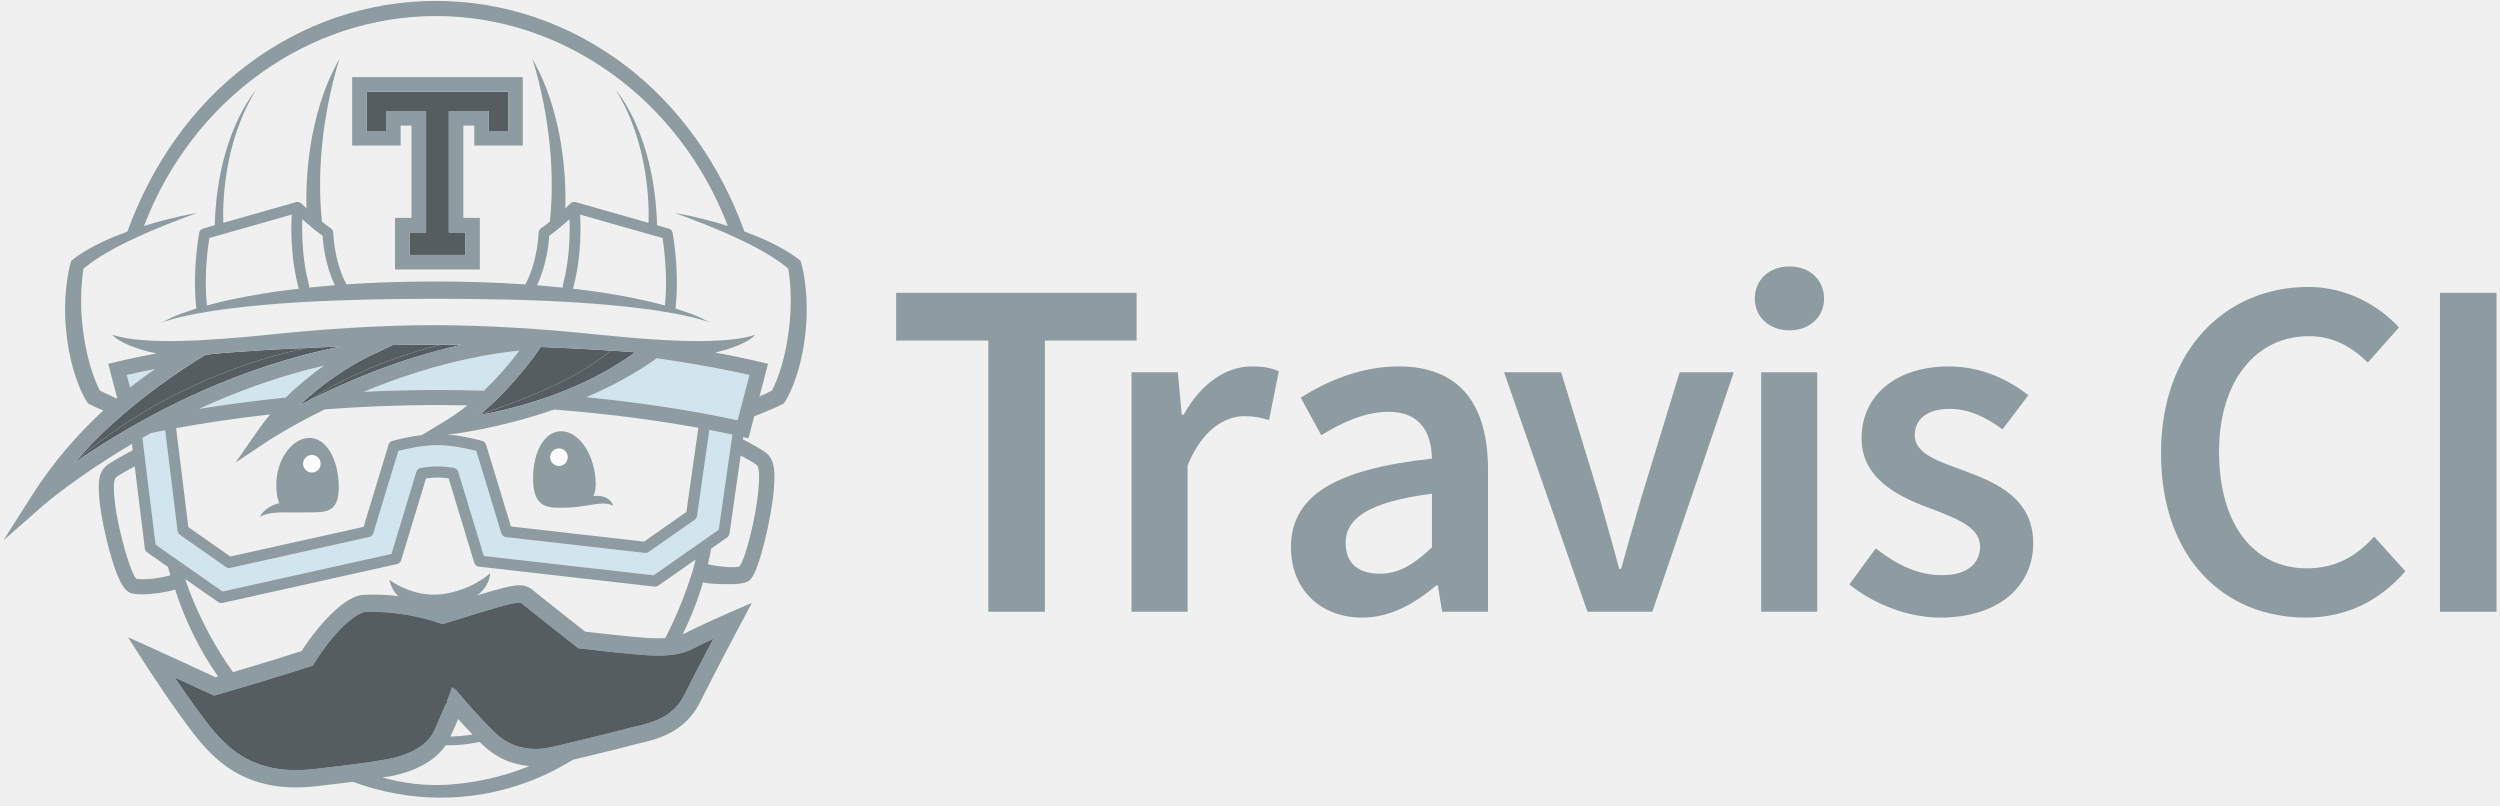
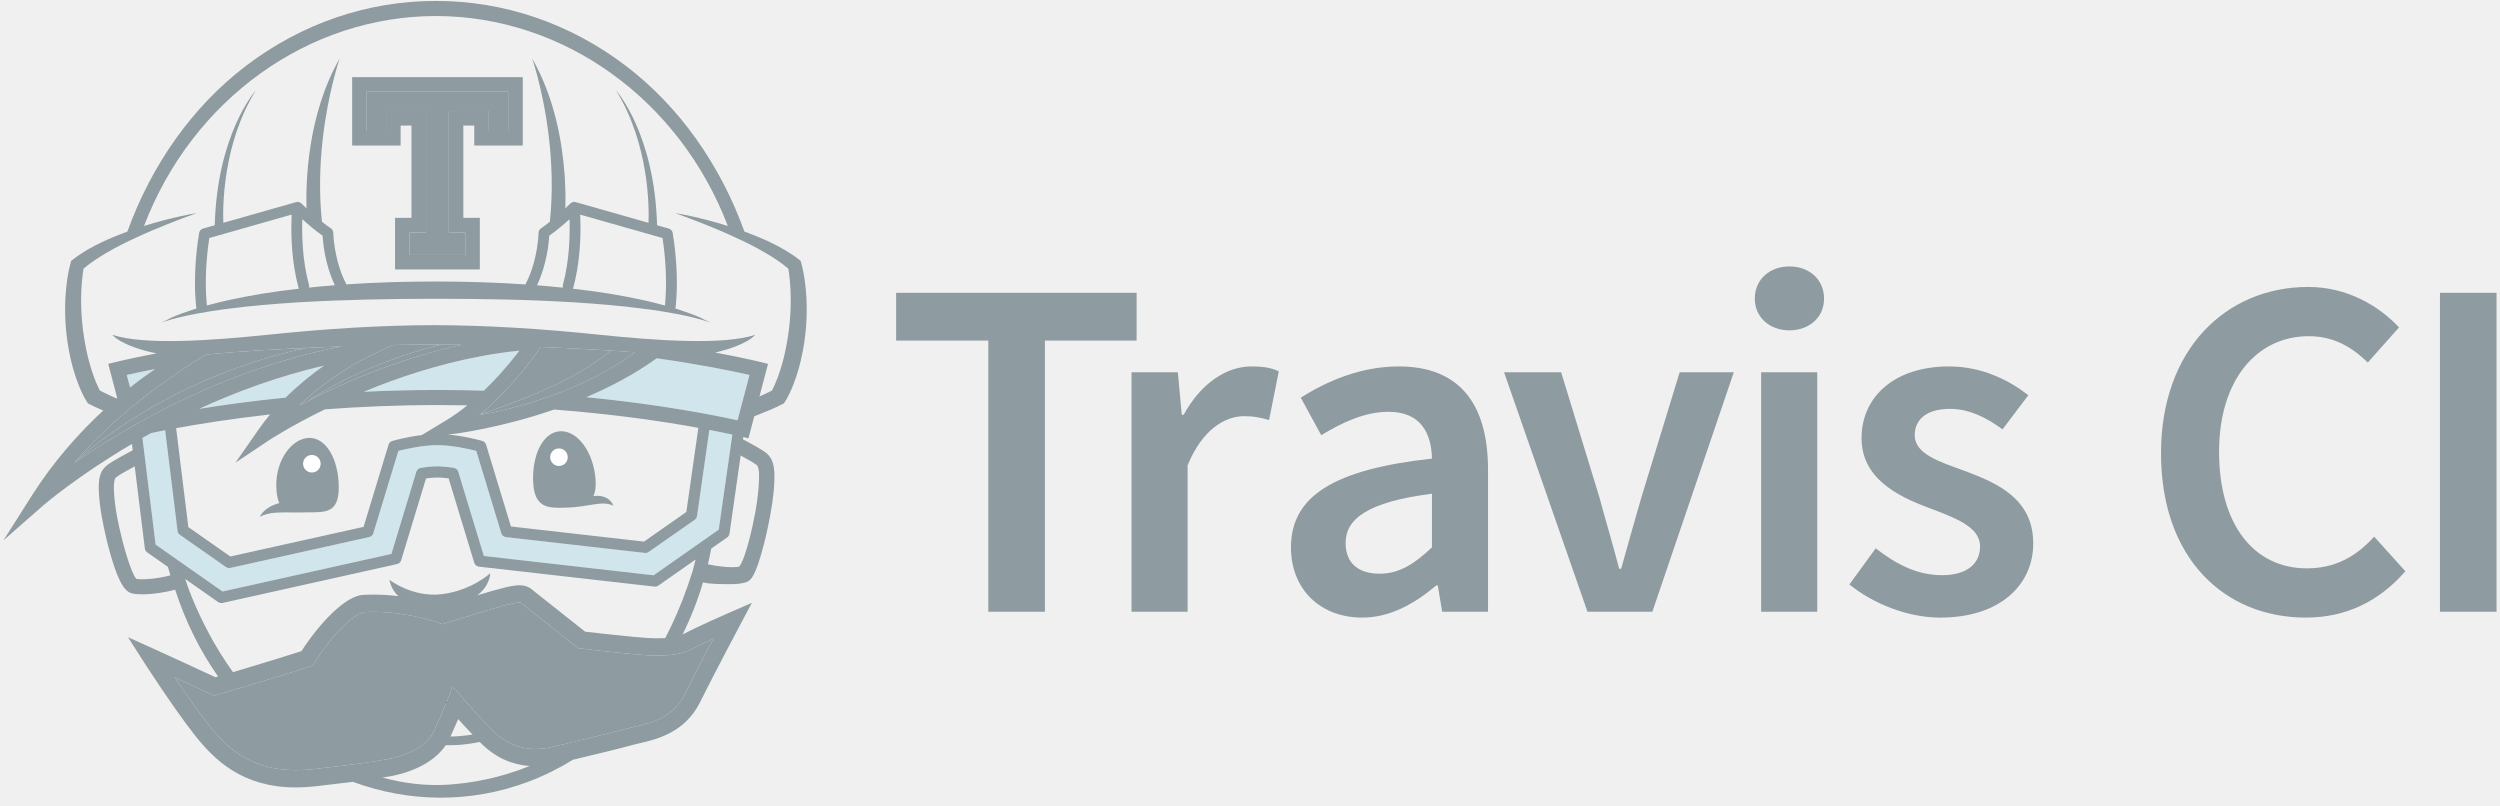
<svg xmlns="http://www.w3.org/2000/svg" enable-background="new 0 0 720 232" height="232" viewBox="0 0 720 232" width="720">
  <path d="m284.634 98.086h-26.543v-13.762h69.249v13.763h-26.409v78.095h-16.297z" fill="#8e9ba0" />
  <path d="m325.878 107.218h13.344l1.119 12.216h.567c4.916-8.988 12.221-13.902 19.524-13.902 3.507 0 5.755.42 7.864 1.408l-2.81 14.043c-2.387-.703-4.215-1.125-7.164-1.125-5.476 0-12.079 3.793-16.295 14.185v42.14h-16.151z" fill="#8e9ba0" />
  <path d="m412.4 132.078c-.143-7.305-3.231-13.482-12.501-13.482-6.884 0-13.348 3.088-19.382 6.739l-5.901-10.817c7.584-4.771 17.276-8.987 28.231-8.987 17.275 0 25.703 10.536 25.703 29.779v40.871h-13.204l-1.259-7.586h-.426c-6.18 5.198-13.204 9.27-21.348 9.27-12.08 0-20.513-8.143-20.513-20.227.005-14.743 12.37-22.471 40.6-25.56zm-15.027 33.147c5.616 0 9.972-2.808 15.027-7.586v-15.449c-18.68 2.39-24.859 7.306-24.859 14.188 0 6.179 4.066 8.847 9.832 8.847z" fill="#8e9ba0" />
  <path d="m433.177 107.218h16.435l10.954 35.816c1.826 6.739 3.935 13.763 5.758 20.786h.564c1.96-7.023 3.933-14.047 5.896-20.786l10.958-35.816h15.59l-23.454 68.964h-18.682z" fill="#8e9ba0" />
  <path d="m505.384 86.007c0-5.477 4.216-9.272 9.972-9.272 5.765 0 9.973 3.796 9.973 9.272 0 5.335-4.208 9.132-9.973 9.132-5.756.001-9.972-3.796-9.972-9.132zm1.827 21.211h16.156v68.964h-16.156z" fill="#8e9ba0" />
  <path d="m540.206 157.922c6.176 4.775 12.08 7.729 19.104 7.729 7.443 0 10.951-3.512 10.951-8.287 0-5.76-7.442-8.288-14.747-11.098-9.133-3.371-19.384-8.566-19.384-20.082 0-12.083 9.691-20.651 25.14-20.651 9.552 0 17.279 3.928 22.898 8.288l-7.442 9.833c-4.775-3.512-9.69-5.899-15.169-5.899-6.884 0-10.119 3.231-10.119 7.584 0 5.335 6.885 7.587 14.328 10.255 9.411 3.508 19.804 8.004 19.804 20.928 0 11.797-9.407 21.348-26.822 21.348-9.412 0-19.385-4.07-26.124-9.551z" fill="#8e9ba0" />
  <path d="m664.793 82.639c11.235 0 20.363 5.477 26.124 11.656l-8.988 10.108c-4.774-4.628-9.972-7.579-16.995-7.579-15.027 0-25.844 12.635-25.844 33.287 0 20.928 9.969 33.572 25.279 33.572 8.146 0 14.188-3.375 19.383-9.133l8.987 9.971c-7.442 8.572-16.994 13.344-28.65 13.344-23.313 0-41.715-16.855-41.715-47.33 0-30.061 18.819-47.896 42.419-47.896z" fill="#8e9ba0" />
  <path d="m702.704 84.324h16.296v91.857h-16.296z" fill="#8e9ba0" />
  <path d="m163.518 131.626c.024 1.401-1.089 2.556-2.49 2.584-1.401.024-2.562-1.095-2.581-2.492-.029-1.401 1.086-2.56 2.486-2.584 1.407-.03 2.565 1.091 2.585 2.492z" fill="#fff" />
  <path d="m92.362 133.492c.035 1.396-1.07 2.564-2.467 2.601-1.407.04-2.575-1.063-2.614-2.471-.035-1.397 1.068-2.571 2.476-2.601 1.395-.039 2.566 1.065 2.605 2.471z" fill="#fff" />
  <path d="m64.104 173.65c-.118.02-.236.035-.354.035h.003c.112.001.231-.015.351-.035z" fill="#fff" />
  <path d="m53.321 166.736c.043.129.089.252.131.379-.041-.124-.086-.248-.124-.373z" fill="#fff" />
  <path d="m61.003 172.122 1.823 1.273-1.823-1.279-5.468-3.828v.004z" fill="#fff" />
  <path d="m198.125 168.553c.205-.589.409-1.178.607-1.775-.2.595-.402 1.186-.607 1.775z" fill="#fff" />
  <path d="m188.788 168.953c-.098.007-.194.005-.289-.008.096.013.191.015.289.008z" fill="#fff" />
  <path d="m205.661 93.444c.06.028.055.026 0 0z" fill="#dfc78b" />
  <path d="m205.266 93.25c.187.092.328.162.396.194-.06-.028-.188-.091-.396-.194z" fill="#dfc78b" />
  <path d="m204.406 92.83c.372.183.655.32.859.42-.236-.116-.542-.265-.859-.42z" fill="#dfc78b" />
  <path d="m204.406 92.83c-.019-.009-.035-.018-.054-.026.019.008.037.017.054.026z" fill="#dfc78b" />
  <path d="m162.795 51.025-.191-.708c.024.357.048.71.068 1.058z" fill="#dfc78b" />
  <path d="m45.415 93.444c-.054.026-.059.028 0 0z" fill="#dfc78b" />
  <path d="m46.671 92.83c.043-.021.086-.042.13-.063-.047.023-.085.041-.13.063z" fill="#dfc78b" />
  <path d="m46.671 92.83c-.318.155-.623.304-.859.42.203-.1.485-.237.859-.42z" fill="#dfc78b" />
  <path d="m45.812 93.25c-.211.103-.336.166-.396.194.067-.032.207-.102.396-.194z" fill="#dfc78b" />
  <path d="m149.597 100.985c-.37.481-.777 1.005-1.213 1.555-2.239 2.828-5.34 6.438-9.013 9.979-4.279-.134-8.672-.208-13.194-.208-7.474 0-14.64.197-21.444.524 9.618-3.986 21.167-7.884 33.677-10.222 3.65-.692 7.388-1.247 11.187-1.628z" fill="#d1e5ed" />
  <path d="m93.332 105.289c-3.437 2.412-7.309 5.487-11.068 9.221-9.622.966-18.021 2.129-24.944 3.248 10.646-4.892 22.799-9.399 36.012-12.469z" fill="#d1e5ed" />
  <path d="m210.924 125.158-3.919 27.385-18.754 13.141-48.91-5.562-7.359-24.248c-.175-.588-.674-1.021-1.282-1.123-1.812-.293-3.412-.437-4.75-.437-1.341 0-2.942.144-4.764.437-.601.104-1.096.535-1.279 1.123l-7.179 23.657-48.634 10.822-19.274-13.501-3.804-30.733c.832-.464 1.675-.931 2.52-1.396 1.195-.258 2.537-.529 4.022-.812l3.58 29.001c.049.45.303.853.675 1.112l13.263 9.291c.267.185.594.289.914.289.119 0 .233-.017.358-.041l39.985-8.896c.139-.034.271-.083.4-.146.367-.201.663-.537.783-.957l7.206-23.707c1.931-.496 6.879-1.655 11.227-1.655 4.339 0 9.287 1.159 11.223 1.655l7.201 23.707c.183.613.722 1.06 1.356 1.133l39.991 4.543c.386.045.78-.061 1.099-.283l13.267-9.275c.358-.258.604-.658.664-1.095l3.542-24.78c2.659.507 4.882.974 6.632 1.351z" fill="#d1e5ed" />
  <path d="m215.861 107.983-3.443 13.06c-7.041-1.555-22.503-4.601-43.551-6.652 6.874-2.932 13.877-6.606 20.275-11.207 12.525 1.768 21.721 3.67 26.719 4.799z" fill="#d1e5ed" />
  <path d="m36.503 107.983.957 3.615c2.679-2.134 5.131-3.902 7.2-5.313-3.372.648-6.122 1.237-8.157 1.698z" fill="#d1e5ed" />
  <path d="m182.942 101.466c-.01-.01-.024-.016-.034-.016-2.309-.172-4.615-.328-6.923-.478 2.308.15 4.614.307 6.923.483.015.001.025.006.034.011z" fill="#a51e28" />
  <path d="m166.035 111.08c5.273-2.334 10.642-5.218 15.747-8.782-5.106 3.563-10.474 6.447-15.747 8.782z" fill="#a51e28" />
-   <path d="m171.542 100.698c-5.271-.297-10.539-.55-15.814-.768-.302.451-.925 1.356-1.816 2.576-2.826 3.822-8.397 10.792-15.536 16.771 5.372-1.703 26.682-8.852 37.477-18.312-1.437-.092-2.873-.184-4.311-.267z" fill="#555d60" />
+   <path d="m171.542 100.698c-5.271-.297-10.539-.55-15.814-.768-.302.451-.925 1.356-1.816 2.576-2.826 3.822-8.397 10.792-15.536 16.771 5.372-1.703 26.682-8.852 37.477-18.312-1.437-.092-2.873-.184-4.311-.267z" fill="#8E9BA0" />
  <path d="m111.588 105.537c-.383.139-.768.278-1.146.418.378-.14.763-.279 1.146-.418z" fill="#a51e28" />
  <path d="m114.025 104.676c-.438.151-.875.303-1.307.456.432-.153.869-.305 1.307-.456z" fill="#a51e28" />
  <path d="m109.23 106.407c-.331.124-.658.248-.985.372.327-.124.654-.249.985-.372z" fill="#a51e28" />
  <path d="m106.944 107.282c-.268.104-.531.208-.797.313.266-.104.53-.208.797-.313z" fill="#a51e28" />
  <path d="m116.612 103.803c-.519.17-1.036.341-1.549.515.513-.173 1.031-.344 1.549-.515z" fill="#a51e28" />
  <path d="m125.445 101.154c-1.872.508-3.717 1.037-5.519 1.59 1.804-.554 3.648-1.082 5.519-1.59z" fill="#a51e28" />
  <path d="m119.927 102.744c-.826.254-1.646.515-2.459.777.813-.263 1.633-.523 2.459-.777z" fill="#a51e28" />
  <path d="m102.573 109.048c-.026.011-.054.022-.079.033.026-.011.053-.022.079-.033z" fill="#a51e28" />
  <path d="m104.724 108.165c-.18.071-.354.144-.532.217.177-.073.352-.146.532-.217z" fill="#a51e28" />
-   <path d="m132.919 99.307c.008-.002.016-.003.023-.005-2.675-.035-5.35-.064-8.019-.074h-.005c-3.932.01-7.855.06-11.787.129l-7.25 3.437c-.011 0-.055.025-.107.06-1.091.53-10.608 5.333-19.569 13.901.784-.413 1.615-.841 2.471-1.275 4.901-3.293 17.972-11.091 38.296-16.231 1.983.012 3.966.024 5.947.058z" fill="#555d60" />
-   <path d="m88.367 100.183c-3.357.155-6.715.327-10.069.516-3.889.218-7.766.48-11.64.772-1.932.148-3.867.313-5.783.515-.556.054-1.1.114-1.645.184-5.062 3.025-24.436 15.188-37.747 31.105.229-.275.466-.549.701-.822 24.643-21.023 51.661-29.207 66.183-32.27z" fill="#555d60" />
+   <path d="m132.919 99.307c.008-.002.016-.003.023-.005-2.675-.035-5.35-.064-8.019-.074h-.005c-3.932.01-7.855.06-11.787.129l-7.25 3.437c-.011 0-.055.025-.107.06-1.091.53-10.608 5.333-19.569 13.901.784-.413 1.615-.841 2.471-1.275 4.901-3.293 17.972-11.091 38.296-16.231 1.983.012 3.966.024 5.947.058z" fill="#8E9BA0" />
+   <path d="m88.367 100.183c-3.357.155-6.715.327-10.069.516-3.889.218-7.766.48-11.64.772-1.932.148-3.867.313-5.783.515-.556.054-1.1.114-1.645.184-5.062 3.025-24.436 15.188-37.747 31.105.229-.275.466-.549.701-.822 24.643-21.023 51.661-29.207 66.183-32.27z" fill="#8E9BA0" />
  <path d="m82.163 103.747c-26.62 7.875-48.152 20.821-60.68 29.528 12.532-8.709 34.06-21.654 60.68-29.528z" fill="#a51e28" />
  <path d="m84.756 103c4.427-1.238 8.988-2.327 13.668-3.229-.011.001-.021.001-.031.001-4.664.906-9.22 1.989-13.637 3.228z" fill="#a51e28" />
  <path d="m197.729 191.473s-.004.006-.008.012c-.001.002-.002.002-.003.004.003-.009.007-.01.011-.016z" fill="#a51e28" />
  <path d="m203.481 184.869c.138-.062.272-.127.41-.189-.137.064-.272.125-.41.189z" fill="#a51e28" />
  <path d="m204.403 184.439c.084-.039.167-.078.251-.117-.084.039-.167.078-.251.117z" fill="#a51e28" />
  <path d="m201.868 185.643c.185-.092.373-.18.564-.271-.191.091-.379.179-.564.271z" fill="#a51e28" />
  <path d="m201.146 185.996c.194-.096.396-.193.598-.293-.205.1-.403.197-.598.293z" fill="#a51e28" />
  <path d="m202.646 185.268c.167-.08.336-.16.504-.24-.169.079-.336.16-.504.24z" fill="#a51e28" />
  <path d="m199.858 186.645c.043-.021.085-.045.129-.065-.042.02-.087.043-.129.065z" fill="#a51e28" />
  <path d="m199.987 186.578c.128-.066.257-.131.391-.199-.135.068-.263.133-.391.199z" fill="#a51e28" />
  <path d="m200.378 186.379c.229-.115.462-.23.706-.352-.244.121-.48.237-.706.352z" fill="#a51e28" />
-   <path d="m140.782 37.728h5.572v-11.321h-6.083-11.014-23.647v11.321h5.572v-5.75h11.522v34.959h-4.743v6.488h16.04v-6.488h-4.744v-34.959h11.525z" fill="#555d60" />
+   <path d="m140.782 37.728h5.572v-11.321h-6.083-11.014-23.647v11.321h5.572v-5.75h11.522v34.959h-4.743v6.488h16.04v-6.488h-4.744v-34.959h11.525z" fill="#8E9BA0" />
  <path d="m166.035 111.08c-10.724 4.748-21.054 7.218-27.972 8.462 6.918-1.242 17.248-3.713 27.972-8.462z" fill="#88162b" />
  <path d="m138.375 119.277c-.105.088-.207.177-.312.265.105-.088.207-.177.312-.265z" fill="#88162b" />
  <path d="m175.853 100.964c.044.004.089.006.133.009-.045-.003-.089-.006-.133-.009z" fill="#88162b" />
  <path d="m182.942 101.466c-.387.272-.768.559-1.16.831.398-.272.774-.564 1.16-.831z" fill="#88162b" />
-   <path d="m182.942 101.466c-.01-.005-.02-.01-.034-.01-2.309-.176-4.615-.333-6.923-.483-.044-.003-.089-.005-.134-.008-10.795 9.461-32.104 16.609-37.477 18.312-.105.088-.207.177-.312.265 6.918-1.245 17.248-3.715 27.972-8.462 5.272-2.335 10.641-5.218 15.747-8.782.394-.273.775-.56 1.161-.832z" fill="#555d60" />
+   <path d="m182.942 101.466c-.01-.005-.02-.01-.034-.01-2.309-.176-4.615-.333-6.923-.483-.044-.003-.089-.005-.134-.008-10.795 9.461-32.104 16.609-37.477 18.312-.105.088-.207.177-.312.265 6.918-1.245 17.248-3.715 27.972-8.462 5.272-2.335 10.641-5.218 15.747-8.782.394-.273.775-.56 1.161-.832z" fill="#8E9BA0" />
  <path d="m88.667 115.484c3.931-2 8.593-4.21 13.827-6.403-5.233 2.192-9.89 4.397-13.818 6.397-.003.002-.007.004-.009.006z" fill="#88162b" />
  <path d="m115.063 104.318c-.348.119-.692.239-1.038.358.345-.119.691-.239 1.038-.358z" fill="#88162b" />
  <path d="m132.919 99.307c-2.543.56-5.032 1.184-7.474 1.847 2.448-.665 4.945-1.289 7.497-1.847-.007 0-.015 0-.023 0z" fill="#88162b" />
  <path d="m117.468 103.521c-.288.093-.569.188-.855.282.285-.094.568-.189.855-.282z" fill="#88162b" />
  <path d="m110.441 105.955c-.407.149-.811.3-1.211.452.401-.152.804-.303 1.211-.452z" fill="#88162b" />
  <path d="m108.245 106.779c-.437.167-.871.335-1.301.503.429-.168.865-.336 1.301-.503z" fill="#88162b" />
  <path d="m106.147 107.595c-.478.19-.954.378-1.424.569.47-.19.947-.379 1.424-.569z" fill="#88162b" />
  <path d="m104.191 108.381c-.544.222-1.086.444-1.618.667.532-.222 1.075-.445 1.618-.667z" fill="#88162b" />
  <path d="m112.719 105.131c-.38.135-.754.27-1.131.406.377-.136.751-.271 1.131-.406z" fill="#88162b" />
-   <path d="m126.972 99.248c-20.324 5.14-33.395 12.938-38.296 16.231 3.929-2 8.585-4.206 13.818-6.397.025-.011.053-.022.079-.033.532-.222 1.074-.445 1.618-.667.178-.073.353-.146.532-.217.47-.191.946-.379 1.424-.569.266-.104.529-.208.797-.313.43-.168.864-.336 1.301-.503.327-.124.654-.249.985-.372.4-.152.804-.303 1.211-.452.379-.14.764-.279 1.146-.418.377-.136.751-.271 1.131-.406.432-.152.868-.304 1.307-.456.346-.119.69-.239 1.038-.358.513-.173 1.03-.344 1.549-.515.286-.094.567-.189.855-.282.813-.263 1.633-.523 2.459-.777 1.802-.553 3.646-1.082 5.519-1.59 2.441-.664 4.931-1.287 7.474-1.847-1.981-.034-3.964-.046-5.947-.059z" fill="#555d60" />
+   <path d="m126.972 99.248c-20.324 5.14-33.395 12.938-38.296 16.231 3.929-2 8.585-4.206 13.818-6.397.025-.011.053-.022.079-.033.532-.222 1.074-.445 1.618-.667.178-.073.353-.146.532-.217.47-.191.946-.379 1.424-.569.266-.104.529-.208.797-.313.43-.168.864-.336 1.301-.503.327-.124.654-.249.985-.372.4-.152.804-.303 1.211-.452.379-.14.764-.279 1.146-.418.377-.136.751-.271 1.131-.406.432-.152.868-.304 1.307-.456.346-.119.69-.239 1.038-.358.513-.173 1.03-.344 1.549-.515.286-.094.567-.189.855-.282.813-.263 1.633-.523 2.459-.777 1.802-.553 3.646-1.082 5.519-1.59 2.441-.664 4.931-1.287 7.474-1.847-1.981-.034-3.964-.046-5.947-.059z" fill="#8E9BA0" />
  <path d="m98.424 99.767c-3.35.121-6.701.26-10.055.415-.001 0-.002.001-.002.001 3.343-.154 6.686-.291 10.025-.41.011-.002.021-.005.032-.006z" fill="#88162b" />
-   <path d="m88.367 100.183c-14.522 3.063-41.54 11.247-66.183 32.27-.235.273-.472.546-.701.822 12.527-8.707 34.06-21.653 60.68-29.528.858-.254 1.724-.502 2.593-.746 4.417-1.24 8.974-2.322 13.637-3.228-3.34.119-6.683.256-10.026.41z" fill="#555d60" />
+   <path d="m88.367 100.183c-14.522 3.063-41.54 11.247-66.183 32.27-.235.273-.472.546-.701.822 12.527-8.707 34.06-21.653 60.68-29.528.858-.254 1.724-.502 2.593-.746 4.417-1.24 8.974-2.322 13.637-3.228-3.34.119-6.683.256-10.026.41z" fill="#8E9BA0" />
  <g fill="#88162b">
    <path d="m201.084 186.027c.021-.01.041-.021.062-.031-.021.012-.042.022-.062.031z" />
    <path d="m204.467 185.807c.22-.416.43-.82.639-1.217 0 0-.001 0-.001.002-.209.392-.422.803-.638 1.215z" />
    <path d="m201.743 185.703c.042-.02.084-.041.125-.061-.041.02-.083.042-.125.061z" />
    <path d="m131.385 198.79 1.736 2.065-1.725-2.057z" />
    <path d="m204.467 185.807c-1.361 2.598-2.891 5.541-4.362 8.403 1.472-2.862 3-5.802 4.362-8.403z" />
    <path d="m183.01 209.234c-.795.182-1.543.354-2.221.549.678-.193 1.431-.367 2.221-.549z" />
    <path d="m183.01 209.234c4.559-1.051 10.797-2.502 14.095-9.121-3.302 6.619-9.537 8.069-14.095 9.121z" />
    <path d="m197.721 191.482.004-.005-.006.007z" />
    <path d="m200.104 194.21c-1.058 2.062-2.087 4.08-3 5.904.914-1.822 1.943-3.843 3-5.904z" />
    <path d="m203.892 184.68c.168-.08.34-.16.512-.24-.173.08-.344.16-.512.24z" />
    <path d="m133.319 201.091c.88 1.035 4.566 5.313 8.944 9.657 3.332 3.301 7.349 4.969 11.963 4.969-4.61 0-8.631-1.668-11.963-4.973-4.377-4.342-8.064-8.618-8.944-9.653z" />
    <path d="m202.433 185.371c.072-.035.145-.068.214-.104-.07.036-.142.069-.214.104z" />
    <path d="m204.654 184.322c.26-.121.521-.242.78-.359-.258.117-.52.238-.78.359z" />
    <path d="m203.15 185.027c.111-.053.221-.105.331-.158-.11.053-.219.106-.331.158z" />
    <path d="m159.129 215.111c1.551-.375 3.23-.783 4.953-1.193 5.112-1.221 10.774-2.576 14.535-3.553-3.761.977-9.423 2.33-14.535 3.549-1.723.414-3.407.816-4.953 1.197z" />
    <path d="m50.302 195.098c.892 1.315 1.869 2.743 2.884 4.2-1.011-1.455-1.984-2.881-2.873-4.196-.003-.002-.007-.002-.011-.004z" />
    <path d="m130.001 198.6-.003.002h.001z" />
    <path d="m130.001 198.604-.002-.002-1.112 2.987z" />
    <path d="m57.716 205.634c-1.515-2.045-3.062-4.221-4.53-6.336 1.466 2.115 3.013 4.293 4.53 6.336z" />
    <path d="m85.23 221.805c1.649 0 3.402-.096 5.204-.305-1.801.203-3.557.305-5.206.305z" />
    <path d="m59.739 208.305c-.658-.847-1.339-1.748-2.023-2.671.685.925 1.362 1.824 2.02 2.671 5.452 7.016 12.322 13.5 25.49 13.5h.002c-13.171 0-20.036-6.485-25.489-13.5z" />
    <path d="m118.616 216.426c2.609-1.266 5.176-3.168 6.432-5.982 3.17-7.096 3.814-8.785 3.839-8.854-.024.062-.669 1.758-3.839 8.85-1.256 2.814-3.822 4.718-6.432 5.986z" />
    <path d="m110.39 218.844c.164-.021.331-.045.509-.066.059-.006 3.932-.506 7.718-2.352-3.786 1.842-7.658 2.34-7.723 2.346-.176.023-.342.048-.504.072z" />
    <path d="m92.797 221.23c11.454-1.318 14.596-1.873 16.34-2.176.452-.082.837-.148 1.253-.212-.417.062-.802.13-1.253.207-1.744.303-4.886.863-16.34 2.181z" />
    <path d="m66.996 209.16.009.01-.008-.008z" />
  </g>
  <path d="m133.319 201.091c.88 1.035 4.566 5.313 8.944 9.657 3.332 3.301 7.349 4.969 11.963 4.969-4.61 0-8.631-1.668-11.963-4.973-4.377-4.342-8.064-8.618-8.944-9.653z" fill="#07090a" />
  <path d="m57.716 205.634c-1.515-2.045-3.062-4.221-4.53-6.336 1.466 2.115 3.013 4.293 4.53 6.336z" fill="#07090a" />
  <path d="m118.616 216.426c2.609-1.266 5.176-3.168 6.432-5.982 3.17-7.096 3.814-8.785 3.839-8.854-.024.062-.669 1.758-3.839 8.85-1.256 2.814-3.822 4.718-6.432 5.986z" fill="#07090a" />
  <path d="m85.23 221.805c1.649 0 3.402-.096 5.204-.305-1.801.203-3.557.305-5.206.305z" fill="#07090a" />
  <path d="m159.129 215.111c1.551-.375 3.23-.783 4.953-1.193 5.453-1.303 11.533-2.76 15.262-3.744-3.729.984-9.809 2.441-15.262 3.74-1.723.414-3.407.816-4.953 1.197z" fill="#07090a" />
  <path d="m91.663 221.359c12.383-1.412 15.673-1.994 17.474-2.305.452-.082.837-.148 1.253-.212-.417.062-.802.13-1.253.207-1.801.312-5.091.898-17.474 2.31z" fill="#07090a" />
  <path d="m204.467 185.807c-1.361 2.598-2.891 5.541-4.362 8.403 1.472-2.862 3-5.802 4.362-8.403z" fill="#07090a" />
  <path d="m130.001 198.6-.003.002h.001z" fill="#07090a" />
  <path d="m176.634 145.641c-3.351-1.619-7.014.43-13.686.555-4.967.179-9.132.232-9.405-7.561-.276-7.811 2.902-14.264 7.87-14.437 4.963-.175 9.495 6.013 10.104 13.797.169 2.149-.069 3.714-.6 4.873 4.615-.55 5.667 2.583 5.717 2.773zm-15.607-11.43c1.401-.029 2.515-1.184 2.49-2.584-.02-1.402-1.178-2.521-2.585-2.491-1.4.024-2.516 1.183-2.486 2.585.02 1.395 1.18 2.515 2.581 2.49z" fill="#8e9ba0" />
  <path d="m97.566 140.178c.074 7.799-4.056 7.33-9.027 7.379-.505.016-.98.023-1.457.023-.554.015-1.089.021-1.603.011-4.825-.011-7.905-.228-10.634 1.247.064-.168 1.263-2.847 5.592-3.938-.478-1.053-.778-2.521-.857-4.549-.298-7.795 4.511-14.189 9.478-14.234 4.967-.049 8.434 6.261 8.508 14.061zm-7.67-4.085c1.396-.034 2.502-1.204 2.467-2.601-.039-1.406-1.21-2.51-2.605-2.471-1.407.029-2.511 1.203-2.476 2.601.038 1.405 1.206 2.511 2.614 2.471z" fill="#8e9ba0" />
  <path d="m204.353 92.804c-.2-.097-.4-.196-.592-.29-.293-.142-.619-.303-.992-.485-.022-.01-.037-.018-.037-.018-.211-.104-.419-.223-.622-.354-2.197-1.014-4.498-1.8-6.797-2.554-.272-.089-.539-.169-.812-.248.021-.069.04-.139.051-.208.034-.26.624-4.625.269-11.504-.152-2.939-.477-6.334-1.092-10.068-.099-.595-.534-1.079-1.108-1.244l-3.382-.956c-.729-26.179-11.506-38.48-11.844-38.861 9.629 15.497 9.545 33.875 9.377 38.158l-20.975-5.962c-.015 0-.029 0-.049-.01-.085-.02-.18-.03-.269-.04-.02 0-.044-.004-.077-.004-.109-.005-.229.004-.343.03-.016 0-.034.015-.056.015-.093.02-.178.05-.271.094-.033.015-.063.035-.094.045-.069.048-.139.088-.208.138-.015.01-.035.02-.05.034-.02.015-.029.03-.04.04-.02.02-.044.035-.06.05-.02.021-.584.574-1.461 1.402.061-1.962.076-4.964-.147-8.63-.021-.348-.044-.701-.068-1.058-.659-9.21-2.836-22.147-9.342-33.472.057.163.699 2.042 1.531 5.207 2.094 7.963 5.39 24.078 3.593 41.565-.008.08-.014.16-.022.241-.027.022-.057.043-.085.065-.82.65-1.657 1.286-2.486 1.846-.415.288-.674.757-.683 1.262 0 .08-.185 7.898-3.636 14.555-.061.109-.093.219-.128.332-8.588-.589-17.2-.841-25.803-.847-8.597.005-17.215.243-25.808.827-.034-.104-.069-.213-.119-.312-3.456-6.657-3.634-14.475-3.639-14.555-.009-.505-.263-.975-.678-1.262-.857-.58-1.739-1.238-2.582-1.912-1.745-16.636 1.135-32.052 3.231-40.44.995-3.982 1.816-6.389 1.881-6.573-9.44 16.427-9.767 36.247-9.558 43.16-.893-.828-1.446-1.381-1.461-1.402-.016-.015-.045-.03-.065-.05-.01-.01-.02-.025-.034-.04-.016-.015-.035-.024-.055-.034-.069-.05-.14-.09-.209-.128-.034-.02-.059-.04-.099-.055-.09-.044-.167-.074-.257-.084-.025-.01-.044-.025-.06-.025-.119-.025-.238-.035-.348-.03-.029 0-.06.004-.089.004-.085.01-.168.02-.257.04-.02.01-.03.01-.05.01l-20.968 5.962c-.169-4.284-.259-22.662 9.369-38.158-.337.381-11.113 12.683-11.847 38.861l-3.367.956c-.589.165-1.021.648-1.118 1.244-.615 3.729-.938 7.12-1.092 10.056-.356 6.887.235 11.256.273 11.516.016.069.035.134.046.204-.269.083-.545.163-.813.247-2.302.754-4.612 1.544-6.81 2.562-.202.13-.409.248-.62.351 0 0-.014.007-.034.018-.374.182-.7.343-.993.485-.167.082-.343.167-.516.252-.109.062-.221.118-.328.181 1.556-.61 3.165-1.056 4.773-1.452 1.615-.401 3.24-.758 4.863-1.065 3.265-.608 6.538-1.134 9.831-1.535 3.284-.431 6.582-.787 9.885-1.064 3.305-.282 6.603-.56 9.915-.752 13.243-.783 26.52-1.03 39.803-1.035 13.286.01 26.563.217 39.803 1.03 3.313.193 6.611.469 9.919.748 3.31.282 6.597.643 9.88 1.074 3.295.396 6.573.921 9.831 1.531 1.63.312 3.25.658 4.858 1.069 1.62.396 3.22.842 4.78 1.452-.082-.049-.171-.094-.257-.143zm-118.958-9.583c-3.329.406-6.662.826-9.979 1.376-3.308.565-6.617 1.168-9.896 1.896-1.99.462-3.961.952-5.934 1.486-.018-.157-.042-.396-.07-.705-.229-2.447-.662-9.495.759-18.725l23.729-6.749c-.179 3.532-.276 10.688 1.249 18.008.212 1.015.453 2.033.731 3.045.03.098.07.198.114.288-.239.03-.467.05-.703.08zm3.585-.392c.067-.252.072-.53 0-.802-1.948-7.102-2.052-14.704-1.918-18.903 1.57 1.421 3.695 3.249 5.844 4.769.13 2.193.739 8.403 3.526 14.249-2.486.196-4.971.425-7.452.687zm73.131-.802c-.079.272-.069.555 0 .818-2.485-.263-4.972-.486-7.457-.689 2.787-5.845 3.396-12.069 3.531-14.263 2.144-1.521 4.273-3.348 5.839-4.769.142 4.189.038 11.791-1.913 18.903zm29.522 4.52c-.053.686-.104 1.174-.135 1.438-1.96-.534-3.94-1.02-5.932-1.486-6.562-1.441-13.202-2.511-19.879-3.273-.229-.03-.465-.045-.698-.074.044-.099.085-.199.114-.297.2-.728.374-1.458.539-2.188 1.721-7.613 1.631-15.195 1.437-18.864l23.736 6.749c1.293 8.434 1.043 15.052.818 17.995z" fill="#8e9ba0" />
  <path d="m150.549 41.912v-19.695h-49.123v19.695h13.95v-5.749h3.134v26.579h-4.733v14.863h24.415v-14.863h-4.749v-26.579h3.146v5.749zm-21.292-9.934v34.959h4.744v6.488h-16.04v-6.488h4.743v-34.959h-11.522v5.75h-5.571v-11.321h23.646 11.015 6.082v11.321h-5.571v-5.75z" fill="#8e9ba0" />
  <path d="m131.29 198.673v-.002c-.006-.004-.011-.008-.018-.014.007.006.012.01.018.016z" fill="#07090a" />
  <path d="m232.258 85.895c-.08-1.684-.247-3.367-.485-5.032-.108-.842-.238-1.684-.412-2.51-.162-.853-.33-1.646-.599-2.571l-.177-.654-.467-.367c-2.654-2.084-5.518-3.66-8.424-5.052-2.401-1.134-4.839-2.12-7.305-3.03-6.875-19.078-18.691-35.994-34.228-47.781-16.059-12.182-34.947-18.631-54.618-18.631-19.672 0-38.56 6.449-54.62 18.632-15.536 11.787-27.354 28.703-34.227 47.786-2.46.906-4.902 1.896-7.299 3.025-2.912 1.392-5.774 2.967-8.429 5.052l-.467.367-.179.654c-.257.925-.425 1.718-.599 2.571-.167.826-.292 1.668-.411 2.51-.238 1.665-.396 3.348-.484 5.032-.169 3.372-.074 6.75.296 10.103.357 3.348.981 6.666 1.871 9.955.467 1.634.997 3.249 1.626 4.853.312.803.653 1.599 1.031 2.396.186.397.39.784.598 1.189l.332.589c.129.218.213.377.407.664l.335.53.537.272c.568.292 1.039.515 1.553.759l1.501.673c.278.113.539.227.823.342-6.819 6.305-14.225 14.494-20.639 24.617l-8.099 12.775 11.371-9.979c.193-.169 9.727-8.423 25.628-17.773l.223 1.828c-1.04.541-6.04 3.164-7.526 4.408-2.463 2.045-2.582 5.219-1.923 11.142.338 3.036 1.476 8.929 3.011 14.331 2.645 9.297 4.583 10.941 6.285 11.326.768.185 1.759.27 2.873.27 3.046 0 6.947-.594 9.493-1.361 2.986 9.285 7.216 17.668 12.372 25.024-.249.067-.495.147-.744.219-3.101-1.438-13.945-6.462-17.591-8.101l-7.616-3.428 4.505 7.033c.328.508 8.104 12.633 14.453 20.807 5.938 7.621 14.069 15.422 29.412 15.422 1.847 0 3.779-.119 5.77-.338 4.575-.525 8.013-.938 10.627-1.273 16.106 5.918 33.865 6.281 50.719-.104 4.612-1.752 8.815-3.877 12.673-6.26.08-.011.154-.029.229-.05 6.27-1.512 13.377-3.205 16.888-4.19.564-.152 1.268-.32 2.001-.494 4.893-1.125 13.068-3.021 17.428-11.743 4.393-8.8 11.557-22.28 11.632-22.419l3.35-6.289-6.528 2.838c-.348.158-8.618 3.76-12.916 6.012-.153.086-.326.16-.501.242 3.487-7.115 5.246-12.805 5.859-14.988 2.406.578 5.972.504 8.596.504 1.29 0 2.617-.224 3.478-.444 1.705-.433 3.022-1.565 5.499-11.158 1.441-5.576 2.475-11.647 2.758-14.769.549-6.075.371-9.33-2.109-11.385-1.234-1.021-4.858-2.972-6.702-3.933l.09-.664c.941.224 1.446.353 1.486.362l1.674-6.346c.589-.252 1.213-.504 1.921-.777 1.01-.401 2.021-.801 3.032-1.237l1.493-.673c.521-.244.987-.467 1.557-.759l.533-.272.338-.53c.189-.287.289-.446.406-.664l.327-.589c.224-.405.42-.792.604-1.189.378-.797.714-1.594 1.031-2.396.628-1.604 1.158-3.219 1.624-4.853.887-3.289 1.521-6.606 1.873-9.955.376-3.353.46-6.731.292-10.103zm-210.775 47.38c.229-.276.466-.549.701-.823 13.283-15.507 32.082-27.311 37.046-30.283.549-.07 1.089-.13 1.64-.184 1.921-.208 3.853-.367 5.788-.509 3.879-.298 7.751-.566 11.645-.778 3.354-.189 6.709-.361 10.066-.517 3.354-.155 6.705-.294 10.055-.415-4.675.907-9.241 1.991-13.668 3.234-27.815 7.781-50.343 21.287-63.273 30.275zm15.02-25.292c2.035-.461 4.785-1.05 8.157-1.698-2.069 1.411-4.521 3.179-7.2 5.313zm41.298 11.371c-1.183 1.406-2.331 2.892-3.417 4.463l-6.565 9.424 9.562-6.379c.144-.1 6.235-4.105 16.189-8.973 9.93-.748 20.884-1.234 32.606-1.234 2.861 0 5.655.041 8.419.084-1.927 1.561-3.957 3.021-6.071 4.3l-7.042 4.259c-4.429.535-8.271 1.635-8.489 1.694-.135.028-.251.083-.365.157-.343.199-.604.531-.724.922l-7.191 23.668-38.381 8.531-12.094-8.468-3.512-28.491c6.86-1.263 16.051-2.725 27.075-3.957zm-20.482-1.596c10.646-4.897 22.8-9.399 36.003-12.469-3.422 2.412-7.299 5.487-11.063 9.221-9.622.962-18.012 2.129-24.94 3.248zm72.483 7.304c.797-.054 14.015-1.674 29.805-7.115 17.486 1.341 31.764 3.486 41.521 5.269l-3.457 24.228-12.193 8.537-38.332-4.356-7.156-23.554c-.163-.525-.569-.928-1.096-1.08-.235-.075-4.981-1.428-10.012-1.862zm8.261-5.52c.104-.088.206-.177.312-.265 7.139-5.985 12.709-12.95 15.536-16.771.892-1.224 1.515-2.125 1.821-2.581 5.271.223 10.539.476 15.81.773 1.439.081 2.875.173 4.311.266 2.351.152 4.702.313 7.056.492.015 0 .024.005.034.01-.387.267-.763.559-1.16.831-15.492 10.811-33.399 15.392-43.72 17.245zm10.321-17.006c-2.233 2.827-5.34 6.442-9.013 9.979-4.279-.124-8.672-.203-13.194-.203-7.474 0-14.635.197-21.444.524 9.613-3.991 21.167-7.878 33.677-10.222 3.65-.693 7.389-1.248 11.183-1.629-.366.481-.774 1.006-1.209 1.551zm-28.457.208c-12.534 3.857-23.363 8.725-31.26 12.74-.853.433-1.681.858-2.462 1.27 8.961-8.568 18.479-13.371 19.574-13.901.052-.035.092-.054.097-.06l7.256-3.437c3.932-.074 7.86-.119 11.781-.129h.006c.684.003 1.368.016 2.053.021 1.99.013 3.98.026 5.971.059-4.498.985-8.857 2.159-13.016 3.437zm-80.646 63.974c-.739-.747-1.727-3.208-2.704-6.339-1.521-4.877-3.009-11.386-3.481-15.621-.623-5.634-.184-6.848.393-7.322.663-.556 3.153-1.977 5.309-3.125l2.912 23.647c.06.455.298.856.673 1.123l5.972 4.18c.097.341.202.677.302 1.017.138.472.271.943.416 1.412-2.471.727-7.513 1.425-9.792 1.028zm96.81 44.839c-1.236.178-2.465.336-3.683.433-.793.038-1.625.125-2.383.125h-.283c.951-2.121 1.675-3.769 2.219-5.017 1.121 1.248 2.532 2.791 4.13 4.459zm-6.918 14.416c-6.334.426-12.763-.322-19.057-2.045.531-.1.911-.164 1.376-.219.521-.064 11.812-1.539 16.893-9.102l.482.01 1.252-.01c.843 0 1.61-.07 2.416-.105 1.923-.162 3.799-.439 5.646-.811.199.197.388.393.586.594 3.822 3.783 8.557 5.953 13.768 6.334-8.759 3.551-17.008 4.928-23.362 5.354zm70.24-39.1c.143-.072.296-.152.445-.229 1.563-.806 3.607-1.781 5.576-2.683-.106.203-.218.416-.329.627-.209.396-.419.802-.639 1.218-1.361 2.602-2.89 5.539-4.362 8.402-1.058 2.061-2.087 4.082-3 5.904-3.298 6.619-9.536 8.07-14.095 9.119-.79.183-1.543.355-2.221.55-.431.12-.913.25-1.445.391-3.729.984-9.809 2.44-15.262 3.744-1.723.41-3.402.817-4.953 1.192-1.672.398-3.327.605-4.902.605-4.614 0-8.631-1.668-11.963-4.969-4.378-4.344-8.064-8.622-8.944-9.657-.127-.147-.193-.229-.198-.233l-1.736-2.066c-.685-.52-1.097-.83-1.097-.83s-.148.189-.406.529l-.18-.17.296.281c.001-.002.002-.002.003-.002l-.002.002.002.002-1.114 2.985c-.024.067-.669 1.759-3.839 8.854-1.256 2.813-3.822 4.717-6.432 5.981-3.786 1.847-7.659 2.347-7.718 2.353-.178.021-.345.045-.509.065-.416.062-.801.13-1.253.211-1.801.312-5.091.894-17.474 2.306-.4.047-.809.094-1.229.141-1.802.209-3.555.305-5.204.305 0 0-.001 0-.002 0 0 0-.001 0-.003 0-13.168 0-20.038-6.484-25.49-13.501-.657-.846-1.335-1.747-2.02-2.67-1.517-2.043-3.063-4.221-4.53-6.336-1.015-1.457-1.992-2.885-2.884-4.2.004.002.008.002.011.004.374.174.751.344 1.126.518 4.714 2.166 9.295 4.295 9.377 4.322l.842.389.881-.25c13.655-3.904 26.53-8.059 26.654-8.1l.862-.275.479-.764c7.484-11.832 13.332-14.609 14.373-14.664.827-.041 1.677-.061 2.529-.061 10.404 0 19.087 3.219 19.177 3.242l.803.305.812-.26c13.231-4.1 19.273-5.977 21.354-5.977.407 0 .407 0 1.091.584.216.173.455.377.718.591 6.481 5.095 14.495 11.487 14.579 11.542l.555.447.698.074c.095.016 9.247 1.094 14.654 1.588 2.708.244 5.15.453 7.642.453 4.186.007 7.425-.63 9.896-1.929zm.061-22.375c-.454 1.451-.93 2.859-1.414 4.243-1.931 5.509-4.104 10.507-6.466 15.022-.649.038-1.343.069-2.075.069-2.283 0-4.615-.199-7.191-.435-4.477-.407-11.578-1.221-13.817-1.479-1.936-1.545-8.548-6.795-14.044-11.129-.214-.167-.396-.331-.585-.48-.967-.822-2.065-1.75-4.299-1.75-2.024 0-4.982.736-12.134 2.898 3.714-2.777 3.744-6.366 3.744-6.366s-5.298 4.923-13.837 6.021c-8.533 1.095-15.232-4.146-15.232-4.146.281.912.679 2.974 2.614 4.724-2.278-.266-4.733-.453-7.301-.453-.935 0-1.876.029-2.782.074-5.249.271-12.64 8.209-17.828 16.209-2.547.805-10.52 3.338-19.73 6.052-5.441-7.534-9.132-15.169-11.22-20.089-1.217-2.863-1.89-4.812-2.044-5.273v-.01c-.168-.479-.352-.969-.506-1.467l2.209 1.541v.015l5.468 3.83 1.823 1.272c.276.191.604.291.927.291.112 0 .231-.017.351-.035l46.812-10.428 3.43-.766c.565-.124 1.016-.544 1.185-1.094l7.165-23.588c1.234-.162 2.323-.248 3.26-.248.914 0 2.016.086 3.248.248l7.375 24.287c.187.625.723 1.063 1.356 1.139l2.735.309.696.078 47.133 5.357c.386.046.781-.061 1.098-.282l4.739-3.317 4.374-3.063 1.625-1.14c-.269 1.132-.561 2.252-.862 3.359zm-11.223 1.186-48.904-5.562-7.365-24.242c-.175-.594-.674-1.03-1.282-1.129-1.812-.293-3.412-.437-4.744-.437-1.353 0-2.942.144-4.764.437-.606.099-1.102.535-1.285 1.129l-7.175 23.655-48.638 10.818-19.279-13.502-3.799-30.733c.832-.464 1.669-.931 2.515-1.401 1.2-.252 2.542-.525 4.033-.812l3.569 29c.059.449.302.861.68 1.117l13.263 9.287c.267.193.594.293.914.293.119 0 .229-.016.353-.039l39.991-8.896c.144-.034.276-.077.396-.146.378-.199.663-.541.788-.951l7.211-23.711c1.921-.496 6.874-1.66 11.228-1.66 4.333 0 9.286 1.164 11.212 1.66l7.206 23.711c.183.607.717 1.055 1.356 1.123l39.996 4.548c.381.045.781-.06 1.089-.283l13.271-9.274c.358-.259.6-.66.664-1.096l3.536-24.775c2.665.504 4.888.976 6.633 1.352l-3.92 27.378zm29.61-31.81c.59.479 1.054 1.737.524 7.583-.638 7.16-3.65 19.725-5.512 21.745-2.055.401-6.368-.074-8.993-.683.445-1.804.579-2.676.94-4.517l4.602-3.221c.365-.257.608-.653.674-1.089l3.213-22.514c1.952 1.062 3.959 2.197 4.552 2.696zm-5.443-12.831c-7.041-1.551-22.503-4.601-43.551-6.652 6.874-2.932 13.877-6.606 20.275-11.207 12.524 1.773 21.727 3.669 26.719 4.798zm14.728-25.629c-.425 3.119-.999 6.21-1.841 9.202-.416 1.495-.887 2.976-1.432 4.397-.276.723-.574 1.426-.888 2.105-.156.342-.315.679-.484 1l-.188.376c-.236.119-.475.242-.703.347l-1.396.669c-.49.228-.989.441-1.491.663l2.472-9.379c-.573-.153-5.973-1.555-15.252-3.273.291-.059.579-.128.86-.193 1.928-.477 3.823-1.065 5.665-1.808.912-.392 1.824-.807 2.677-1.297.85-.491 1.697-1.045 2.346-1.789-9.291 3.041-28.496 1.664-45.577-.099-15.604-1.614-31.264-2.654-46.999-2.694-15.731.04-31.373 1.08-46.993 2.694-17.074 1.763-36.28 3.139-45.572.099.654.743 1.496 1.298 2.354 1.789.856.49 1.757.905 2.669 1.297 1.839.743 3.745 1.332 5.666 1.808.679.164 1.371.312 2.055.436-8.464 1.614-13.372 2.883-13.921 3.031l2.585 9.846c-.04.04-.09.089-.145.134-.885-.397-1.956-.908-2.738-1.264l-1.396-.669c-.222-.104-.465-.228-.698-.347l-.196-.376c-.165-.321-.323-.658-.477-1-.312-.679-.614-1.382-.881-2.105-.552-1.421-1.017-2.902-1.44-4.397-.843-2.992-1.413-6.083-1.845-9.202-.396-3.105-.608-6.245-.579-9.38.016-1.57.069-3.135.214-4.695.06-.783.149-1.55.236-2.323.069-.545.154-1.12.244-1.649 2.079-1.749 4.433-3.298 6.888-4.714 2.656-1.551 5.439-2.938 8.276-4.229 2.826-1.332 5.72-2.541 8.627-3.714 1.461-.584 2.927-1.159 4.393-1.709 1.476-.563 2.957-1.104 4.448-1.644-3.121.516-6.212 1.229-9.276 2.016-1.985.51-3.973 1.089-5.938 1.708 14.001-36.62 47.491-60.466 84.068-60.466 36.573 0 70.066 23.846 84.076 60.463-1.965-.619-3.956-1.198-5.947-1.708-3.061-.787-6.149-1.5-9.271-2.016 1.485.54 2.972 1.081 4.438 1.644 1.476.55 2.941 1.125 4.397 1.709 2.91 1.174 5.809 2.383 8.626 3.714 2.842 1.292 5.626 2.679 8.284 4.229 2.453 1.417 4.812 2.965 6.886 4.714.091.53.182 1.104.247 1.649.094.772.179 1.54.242 2.323.135 1.561.194 3.125.21 4.695.032 3.137-.182 6.277-.585 9.382z" fill="#8e9ba0" />
-   <path d="m199.413 186.873c.143-.072.296-.152.445-.229 1.563-.806 3.607-1.781 5.576-2.683-.106.203-.218.416-.329.627-.209.396-.419.802-.639 1.218-1.361 2.602-2.89 5.539-4.362 8.402-1.058 2.061-2.087 4.082-3 5.904-3.298 6.619-9.536 8.07-14.095 9.119-.79.183-1.543.355-2.221.55-.431.12-.913.25-1.445.391-3.729.984-9.809 2.44-15.262 3.744-1.723.41-3.402.817-4.953 1.192-1.672.398-3.327.605-4.902.605-4.614 0-8.631-1.668-11.963-4.969-4.378-4.344-8.064-8.622-8.944-9.657-.127-.147-.193-.229-.198-.233l-1.736-2.066c-.685-.52-1.097-.83-1.097-.83s-.148.189-.406.529l-.18-.17.296.281c.001-.002.002-.002.003-.002l-.002.002.002.002-1.114 2.985c-.024.067-.669 1.759-3.839 8.854-1.256 2.813-3.822 4.717-6.432 5.981-3.786 1.847-7.659 2.347-7.718 2.353-.178.021-.345.045-.509.065-.416.062-.801.13-1.253.211-1.801.312-5.091.894-17.474 2.306-.4.047-.809.094-1.229.141-1.802.209-3.555.305-5.204.305 0 0-.001 0-.002 0 0 0-.001 0-.003 0-13.168 0-20.038-6.484-25.49-13.501-.657-.846-1.335-1.747-2.02-2.67-1.517-2.043-3.063-4.221-4.53-6.336-1.015-1.457-1.992-2.885-2.884-4.2.004.002.008.002.011.004.374.174.751.344 1.126.518 4.714 2.166 9.295 4.295 9.377 4.322l.842.389.881-.25c13.655-3.904 26.53-8.059 26.654-8.1l.862-.275.479-.764c7.484-11.832 13.332-14.609 14.373-14.664.827-.041 1.677-.061 2.529-.061 10.404 0 19.087 3.219 19.177 3.242l.803.305.812-.26c13.231-4.1 19.273-5.977 21.354-5.977.407 0 .407 0 1.091.584.216.173.455.377.718.591 6.481 5.095 14.495 11.487 14.579 11.542l.555.447.698.074c.095.016 9.247 1.094 14.654 1.588 2.708.244 5.15.453 7.642.453 4.186.007 7.425-.63 9.896-1.929z" fill="#555d60" />
+   <path d="m199.413 186.873c.143-.072.296-.152.445-.229 1.563-.806 3.607-1.781 5.576-2.683-.106.203-.218.416-.329.627-.209.396-.419.802-.639 1.218-1.361 2.602-2.89 5.539-4.362 8.402-1.058 2.061-2.087 4.082-3 5.904-3.298 6.619-9.536 8.07-14.095 9.119-.79.183-1.543.355-2.221.55-.431.12-.913.25-1.445.391-3.729.984-9.809 2.44-15.262 3.744-1.723.41-3.402.817-4.953 1.192-1.672.398-3.327.605-4.902.605-4.614 0-8.631-1.668-11.963-4.969-4.378-4.344-8.064-8.622-8.944-9.657-.127-.147-.193-.229-.198-.233l-1.736-2.066c-.685-.52-1.097-.83-1.097-.83s-.148.189-.406.529l-.18-.17.296.281c.001-.002.002-.002.003-.002l-.002.002.002.002-1.114 2.985c-.024.067-.669 1.759-3.839 8.854-1.256 2.813-3.822 4.717-6.432 5.981-3.786 1.847-7.659 2.347-7.718 2.353-.178.021-.345.045-.509.065-.416.062-.801.13-1.253.211-1.801.312-5.091.894-17.474 2.306-.4.047-.809.094-1.229.141-1.802.209-3.555.305-5.204.305 0 0-.001 0-.002 0 0 0-.001 0-.003 0-13.168 0-20.038-6.484-25.49-13.501-.657-.846-1.335-1.747-2.02-2.67-1.517-2.043-3.063-4.221-4.53-6.336-1.015-1.457-1.992-2.885-2.884-4.2.004.002.008.002.011.004.374.174.751.344 1.126.518 4.714 2.166 9.295 4.295 9.377 4.322l.842.389.881-.25c13.655-3.904 26.53-8.059 26.654-8.1l.862-.275.479-.764c7.484-11.832 13.332-14.609 14.373-14.664.827-.041 1.677-.061 2.529-.061 10.404 0 19.087 3.219 19.177 3.242l.803.305.812-.26c13.231-4.1 19.273-5.977 21.354-5.977.407 0 .407 0 1.091.584.216.173.455.377.718.591 6.481 5.095 14.495 11.487 14.579 11.542l.555.447.698.074c.095.016 9.247 1.094 14.654 1.588 2.708.244 5.15.453 7.642.453 4.186.007 7.425-.63 9.896-1.929z" fill="#8E9BA0" />
</svg>
